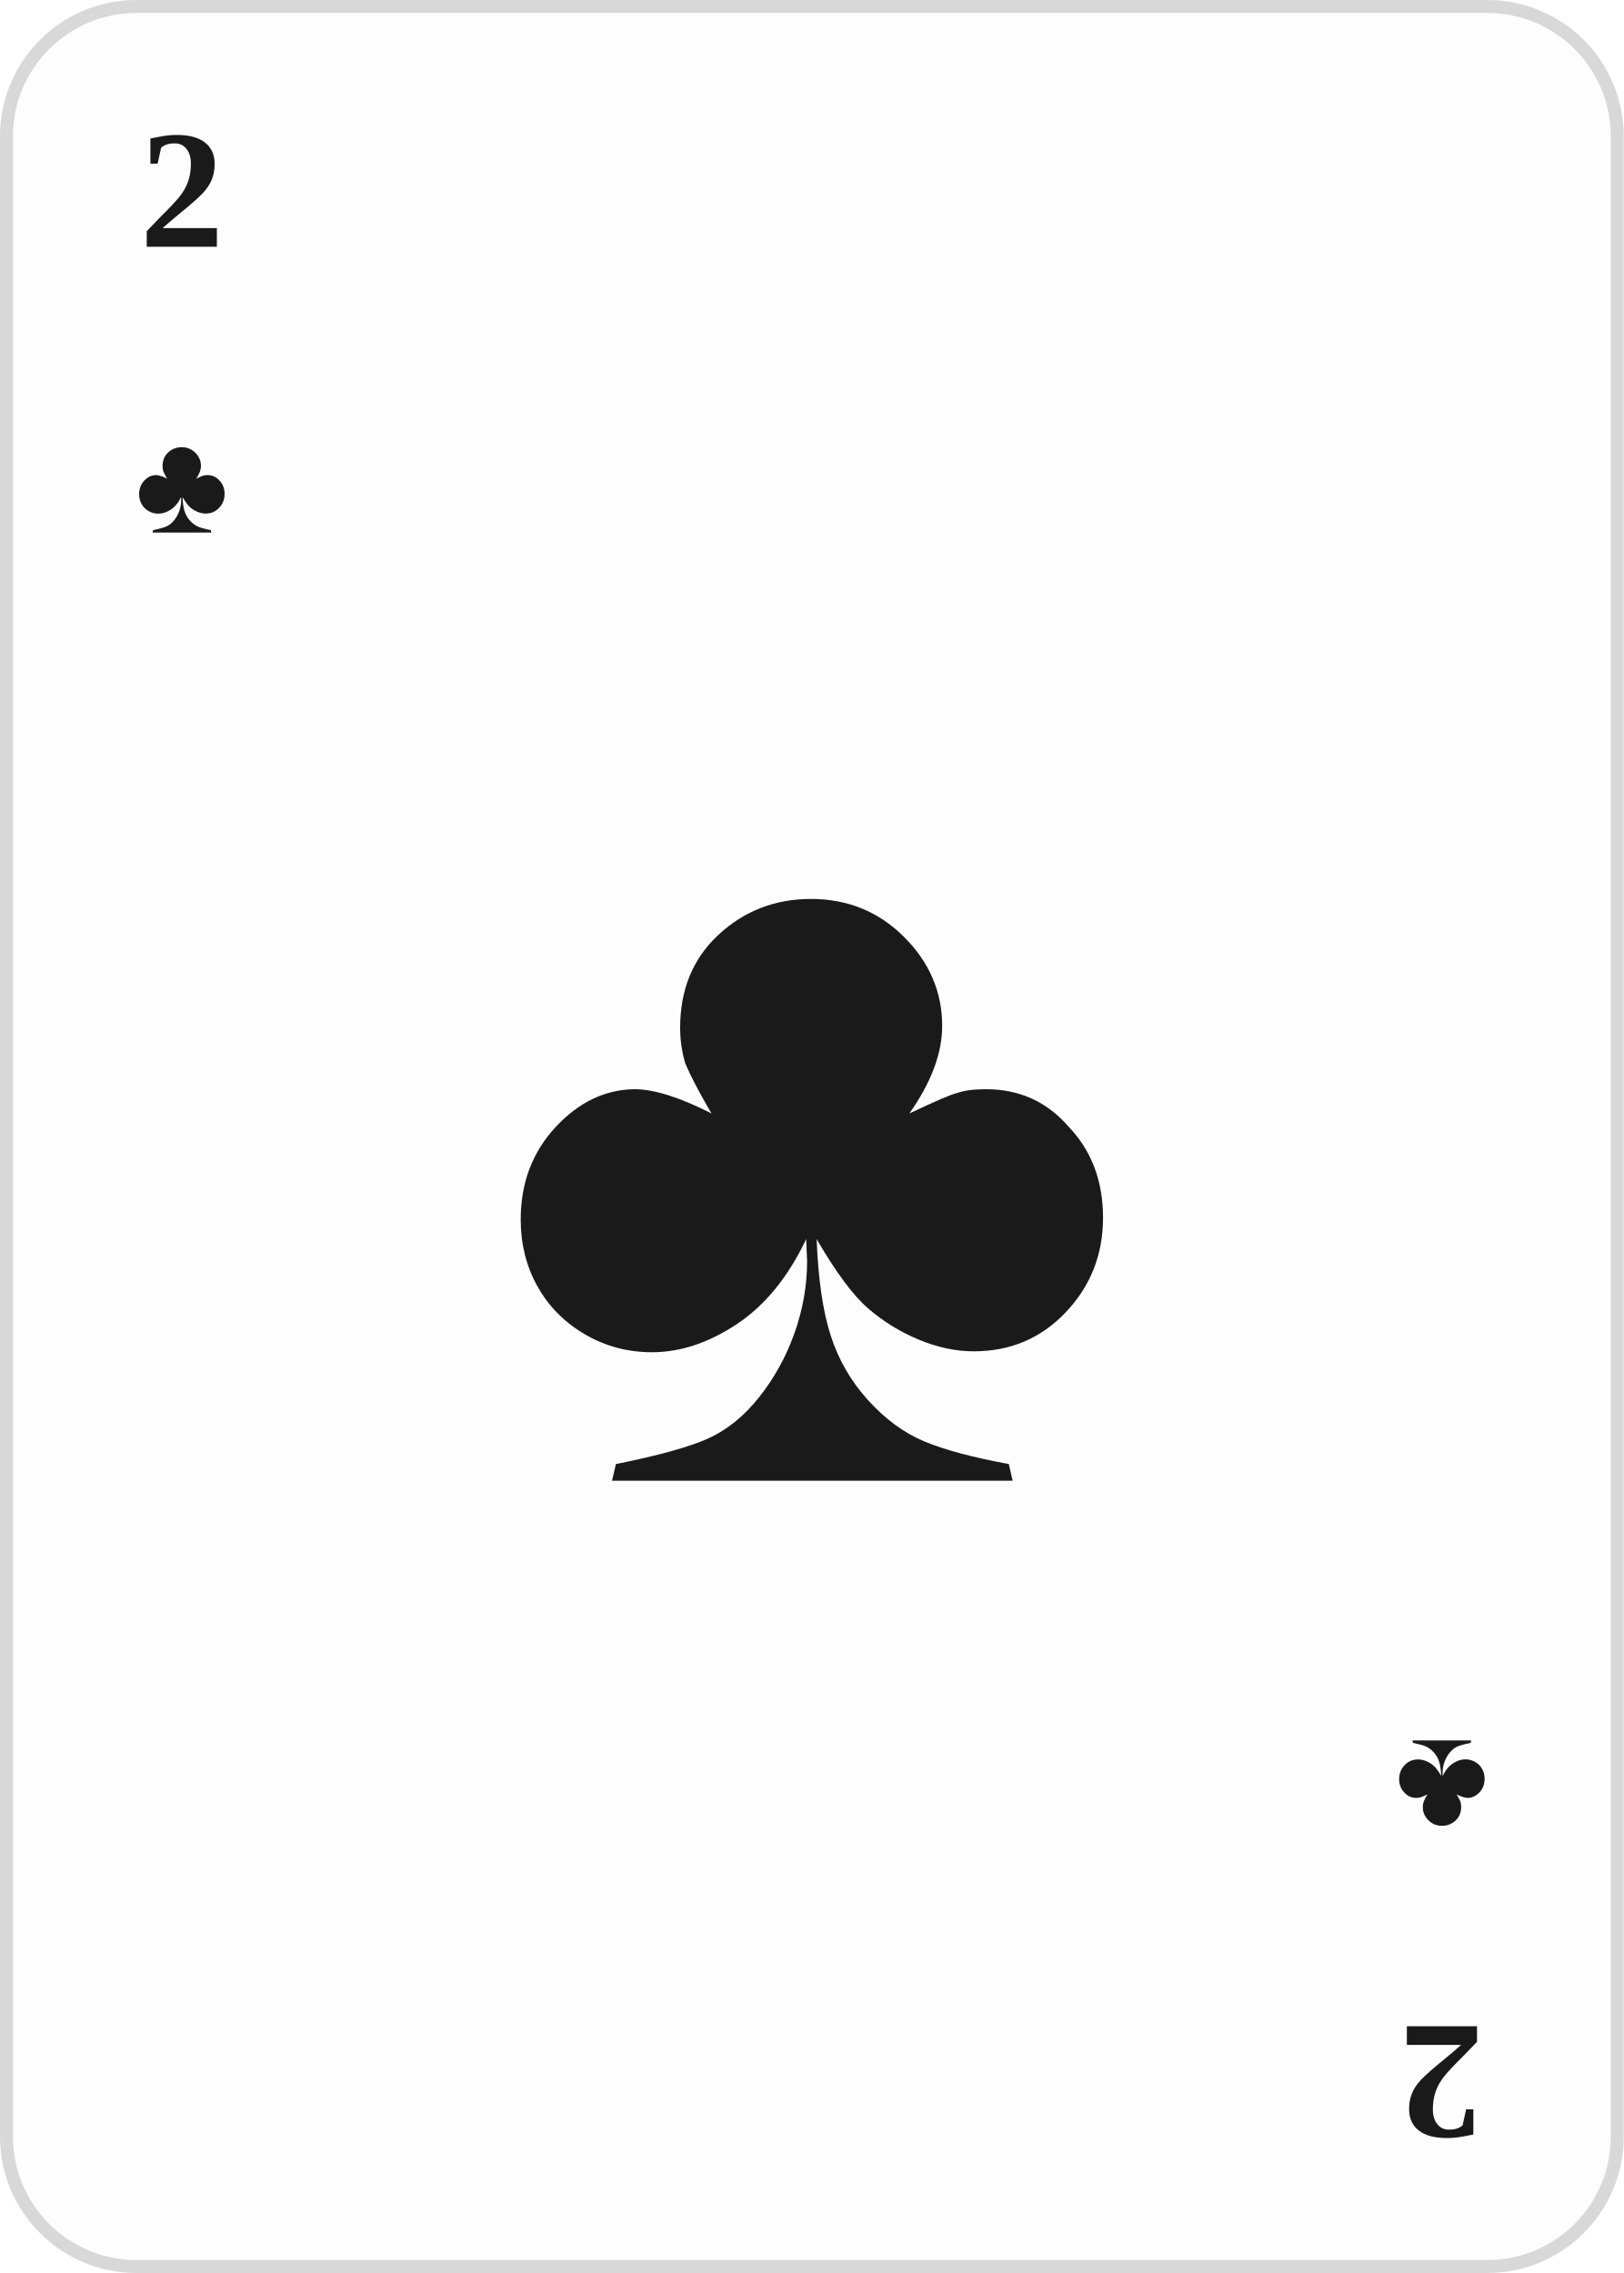
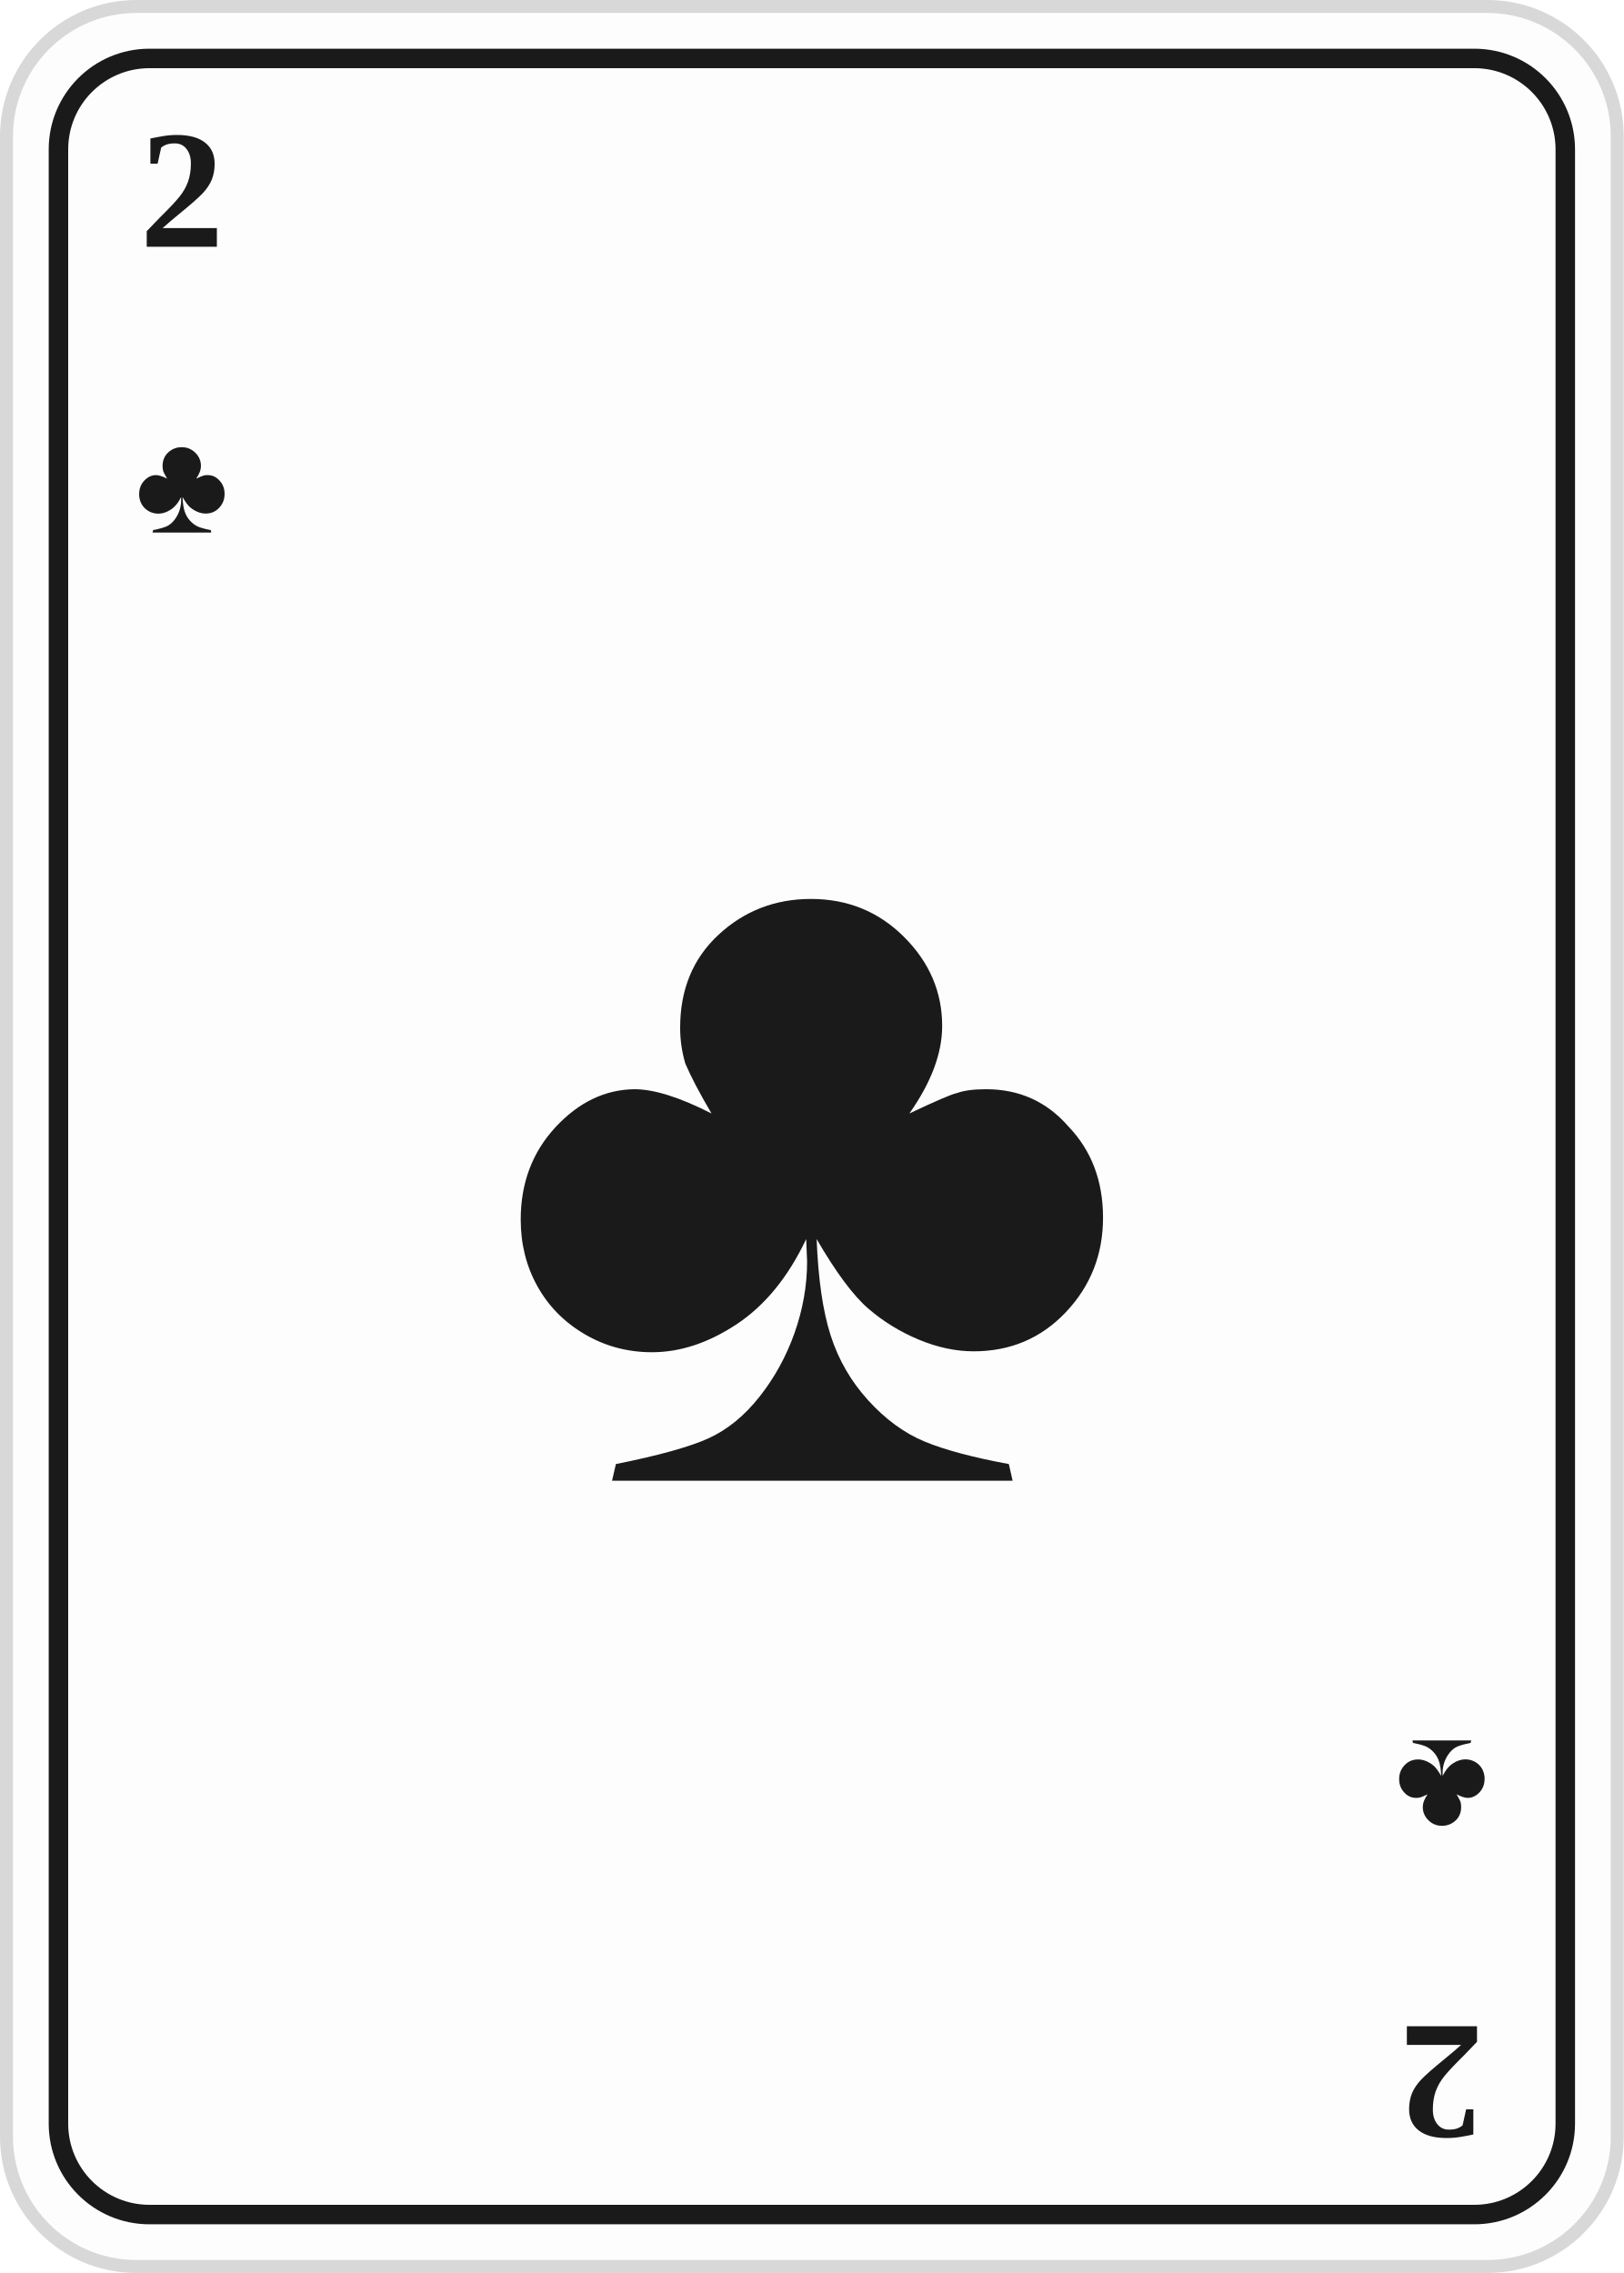
<svg xmlns="http://www.w3.org/2000/svg" viewBox="0 0 250 350">
  <rect x="1" y="1" width="248" height="348" rx="20" fill="#fdfdfd" stroke="#d8d8d8" stroke-width="2" />
+   <rect x="9" y="9" width="232" height="332" rx="14" fill="none" stroke="#1a1a1a" stroke-width="3" />
  <text x="28" y="38" font-size="26" font-weight="bold" fill="#1a1a1a" font-family="Georgia, 'Times New Roman', serif" text-anchor="middle">2</text>
  <text x="28" y="82" font-size="22" fill="#1a1a1a" font-family="Georgia, 'Times New Roman', serif" text-anchor="middle">♣</text>
  <g transform="translate(250,350) rotate(180)">
    <text x="28" y="38" font-size="26" font-weight="bold" fill="#1a1a1a" font-family="Georgia, 'Times New Roman', serif" text-anchor="middle">2</text>
    <text x="28" y="82" font-size="22" fill="#1a1a1a" font-family="Georgia, 'Times New Roman', serif" text-anchor="middle">♣</text>
  </g>
  <text x="125.0" y="228.0" font-size="150" fill="#1a1a1a" font-family="Georgia, 'Times New Roman', serif" text-anchor="middle">♣</text>
</svg>
